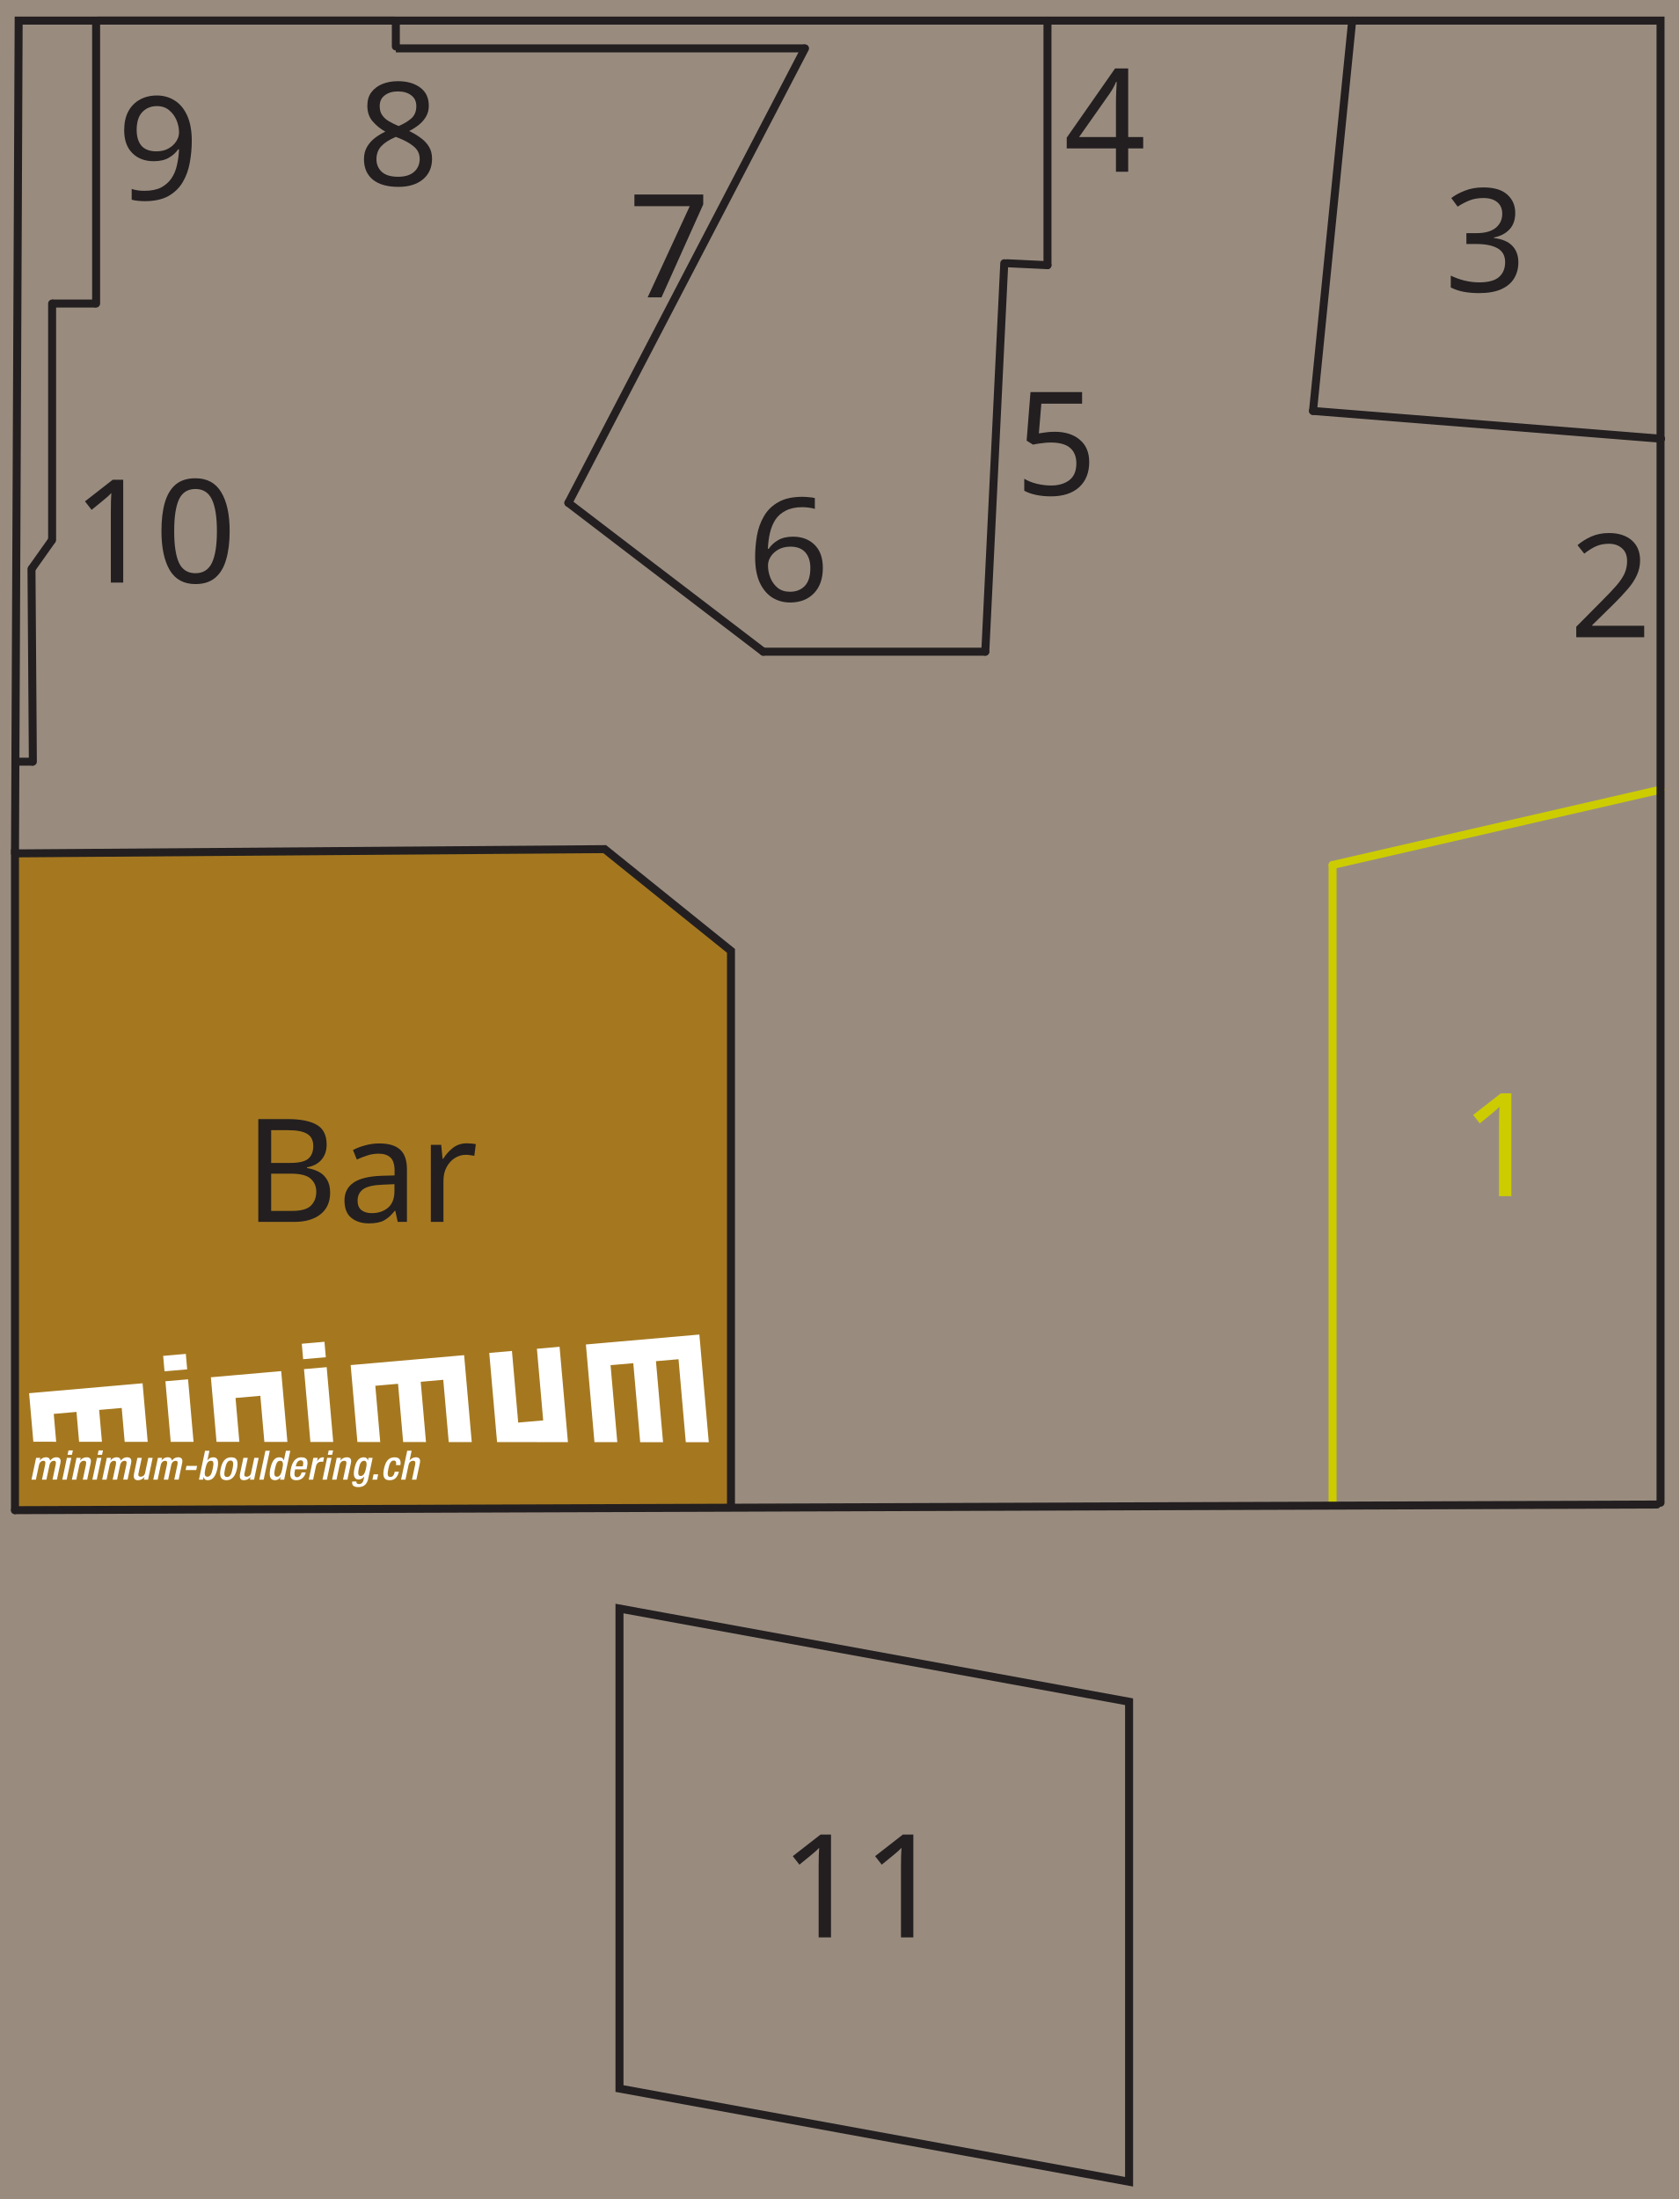
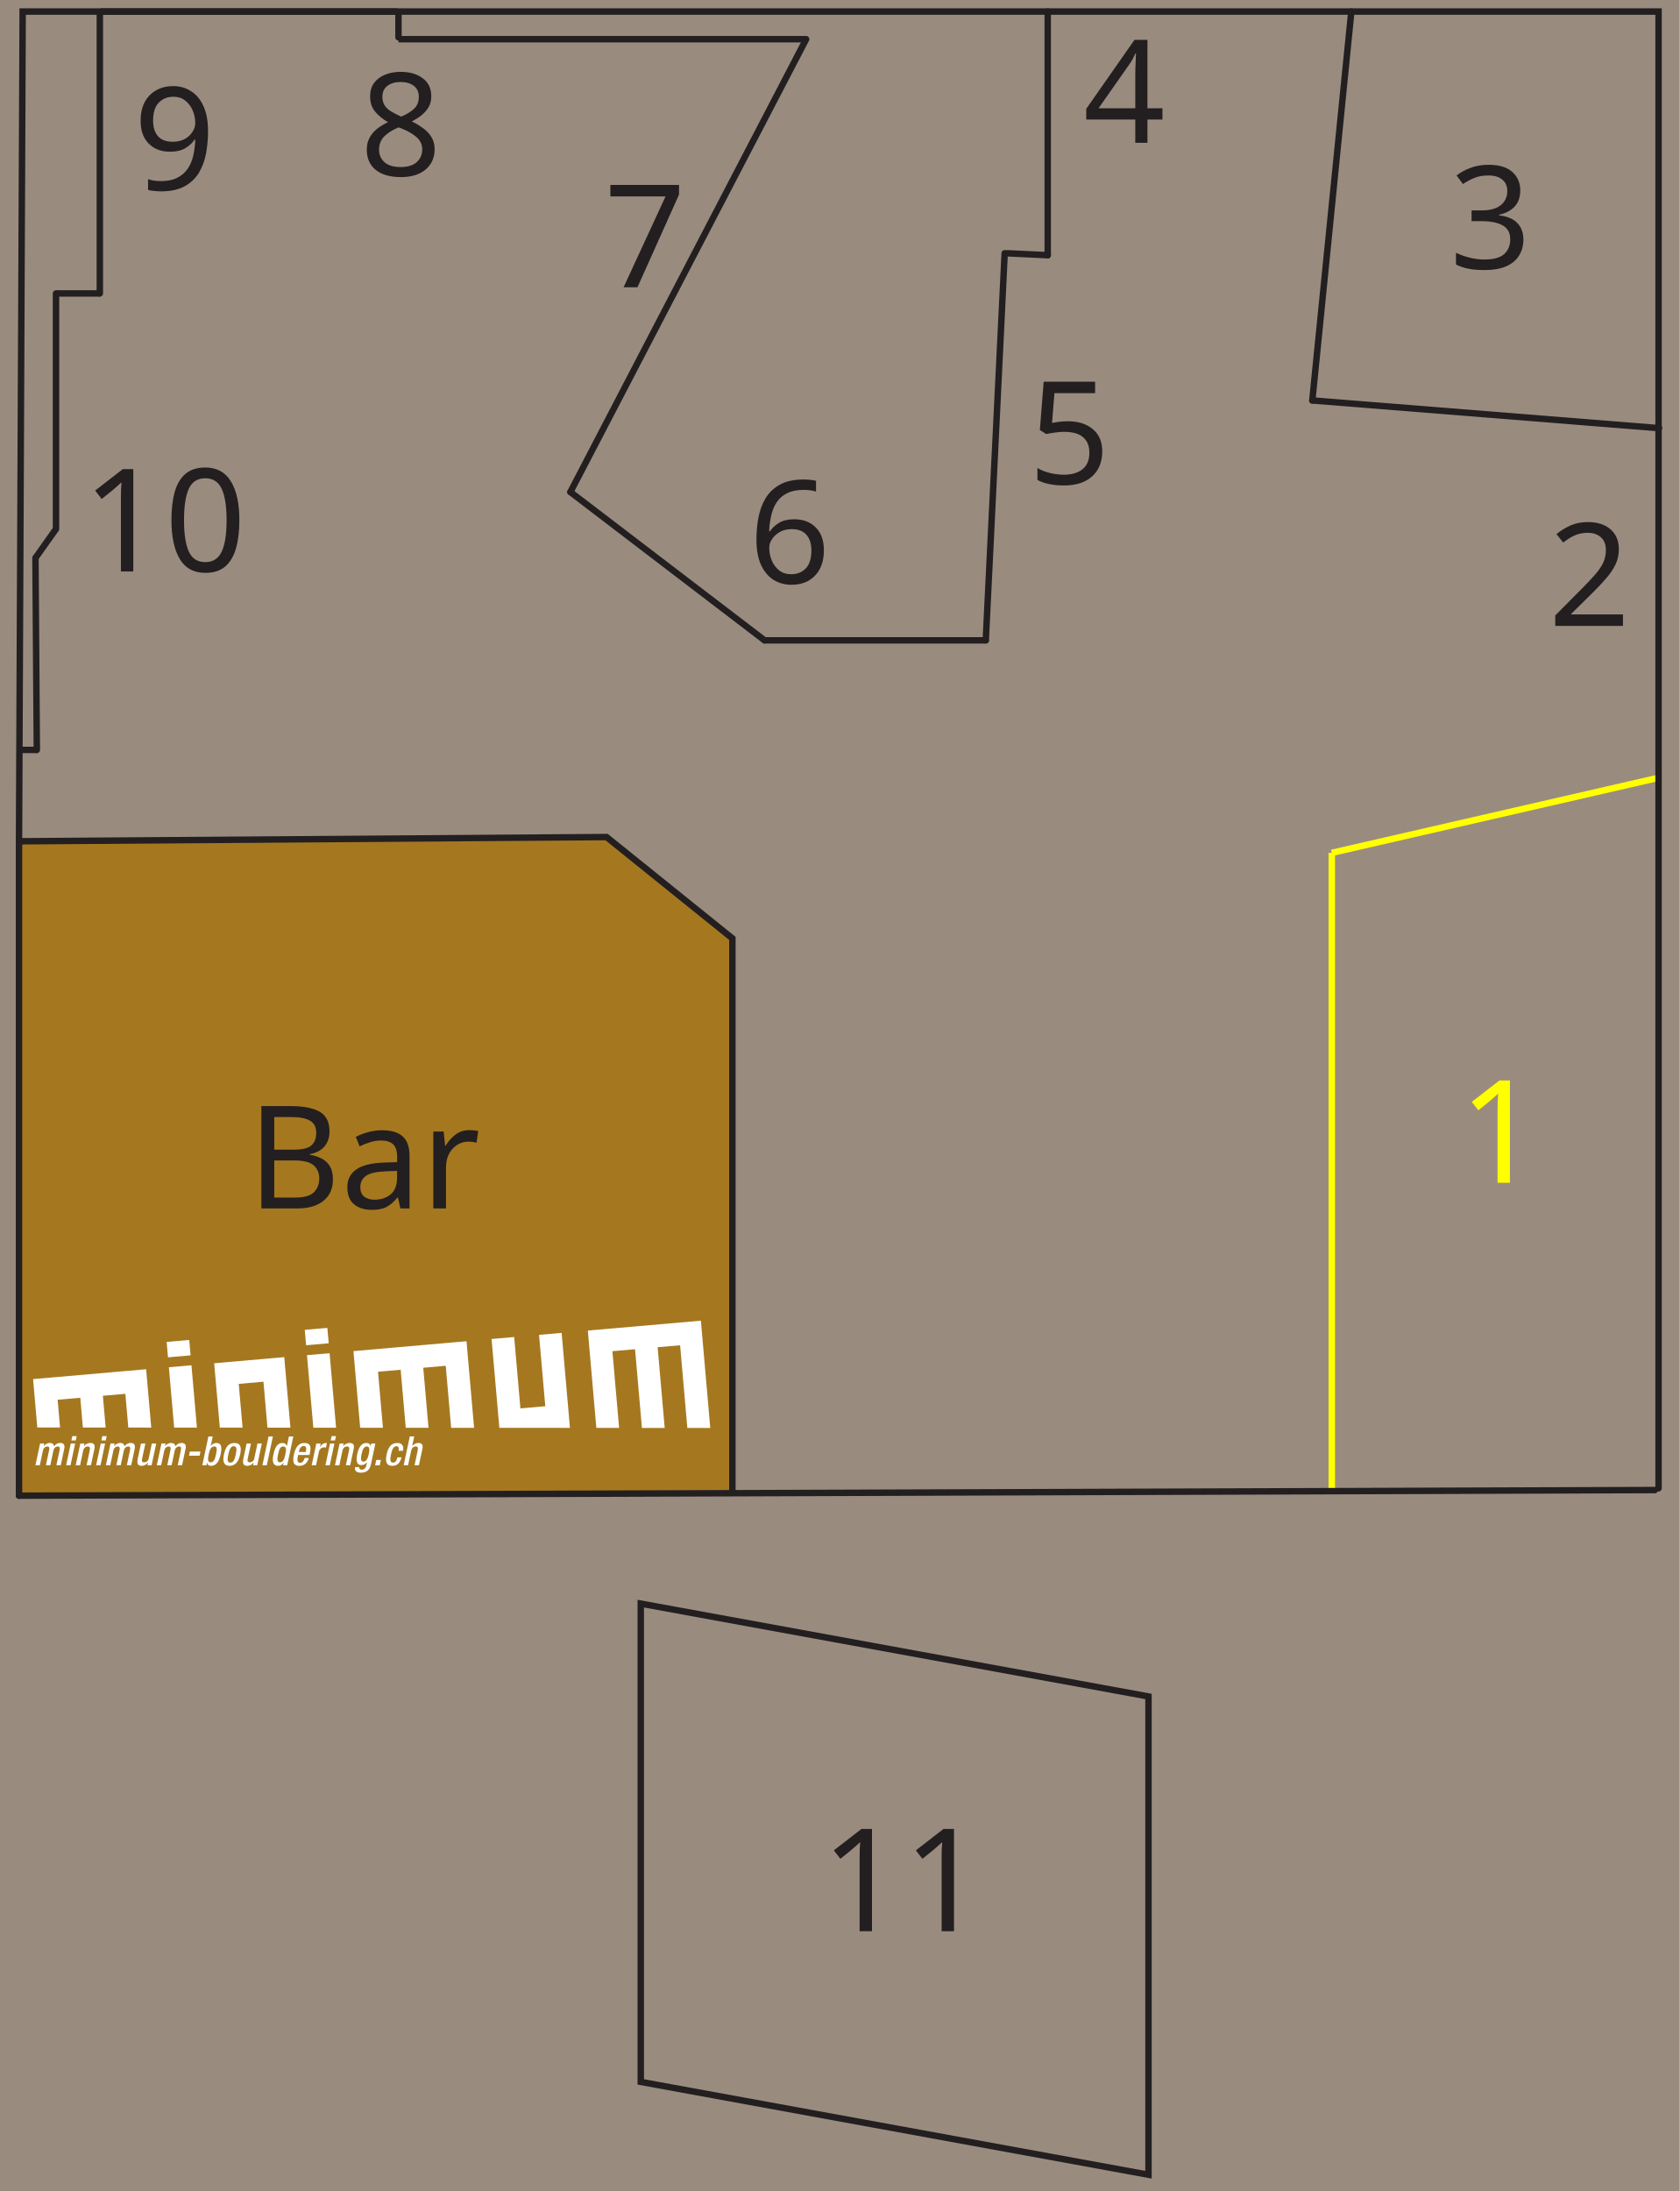
- <svg xmlns="http://www.w3.org/2000/svg" xmlns:xlink="http://www.w3.org/1999/xlink" version="1.1" id="Layer_1" x="0px" y="0px" width="210px" height="275px" viewBox="0 0 210 275" enable-background="new 0 0 210 275" xml:space="preserve">
-   <rect fill="#998C7F" width="210" height="275" />
-   <polyline fill="#A57820" stroke="#231F20" stroke-linecap="round" points="1.875,188.857 1.875,106.723 75.625,106.191   91.415,118.909 91.415,188.152 " />
-   <path fill="none" stroke="#231F20" d="M1.875,94.029" />
-   <path fill="none" stroke="#231F20" d="M1.875,114.418" />
-   <line fill="none" stroke="#231F20" x1="1.926" y1="95.255" x2="4.169" y2="95.253" />
-   <line fill="none" stroke="#231F20" stroke-linecap="round" x1="4.109" y1="95.253" x2="3.938" y2="71.161" />
-   <line fill="none" stroke="#231F20" x1="3.938" y1="71.161" x2="6.517" y2="67.522" />
-   <line fill="none" stroke="#231F20" stroke-linecap="round" x1="6.517" y1="67.522" x2="6.517" y2="37.96" />
-   <line fill="none" stroke="#231F20" x1="6.517" y1="37.96" x2="12.02" y2="37.96" />
-   <line fill="none" stroke="#231F20" stroke-linecap="round" x1="12.02" y1="37.96" x2="12.02" y2="2.932" />
-   <line fill="none" stroke="#231F20" stroke-linecap="round" x1="49.503" y1="2.932" x2="49.503" y2="5.81" />
-   <line fill="none" stroke="#231F20" x1="49.503" y1="6.049" x2="100.676" y2="6.049" />
-   <line fill="none" stroke="#231F20" stroke-linecap="round" x1="100.676" y1="6.049" x2="71.082" y2="62.886" />
-   <line fill="none" stroke="#231F20" stroke-linecap="round" x1="71.082" y1="62.886" x2="95.453" y2="81.5" />
-   <line fill="none" stroke="#231F20" stroke-linecap="round" x1="95.453" y1="81.5" x2="123.22" y2="81.5" />
-   <line fill="none" stroke="#231F20" stroke-linecap="round" x1="123.22" y1="81.5" x2="125.593" y2="32.92" />
-   <line fill="none" stroke="#231F20" stroke-linecap="round" x1="125.939" y1="32.92" x2="130.997" y2="33.161" />
-   <line fill="none" stroke="#231F20" stroke-linecap="round" x1="130.997" y1="33.161" x2="130.997" y2="2.578" />
-   <line fill="none" stroke="#231F20" stroke-linecap="round" x1="169.104" y1="2.578" x2="164.205" y2="51.39" />
-   <line fill="none" stroke="#231F20" stroke-linecap="round" x1="164.205" y1="51.39" x2="207.734" y2="54.868" />
-   <line fill="none" stroke="#CCCC00" stroke-linecap="round" x1="166.653" y1="108.174" x2="166.653" y2="188.152" />
-   <line fill="none" stroke="#CCCC00" stroke-linecap="round" x1="166.653" y1="108.174" x2="207.667" y2="98.75" />
+ <svg xmlns="http://www.w3.org/2000/svg" xmlns:xlink="http://www.w3.org/1999/xlink" version="1.1" id="Layer_1" x="0px" y="0px" width="260.787px" height="340.158px" viewBox="0 0 260.787 340.158" enable-background="new 0 0 260.787 340.158" xml:space="preserve">
+   <rect fill="#998C7F" width="260.787" height="340.158" />
+   <polyline fill="#A57820" stroke="#231F20" stroke-linecap="round" points="2.952,232.207 2.952,130.612 94.177,129.955   113.708,145.686 113.708,231.334 " />
+   <path fill="none" stroke="#231F20" d="M2.952,114.91" />
+   <path fill="none" stroke="#231F20" d="M2.952,140.13" />
+   <line fill="none" stroke="#231F20" x1="3.016" y1="116.427" x2="5.791" y2="116.425" />
+   <line fill="none" stroke="#231F20" stroke-linecap="round" x1="5.717" y1="116.425" x2="5.504" y2="86.625" />
+   <line fill="none" stroke="#231F20" x1="5.504" y1="86.625" x2="8.695" y2="82.124" />
+   <line fill="none" stroke="#231F20" stroke-linecap="round" x1="8.695" y1="82.124" x2="8.695" y2="45.557" />
+   <line fill="none" stroke="#231F20" x1="8.695" y1="45.557" x2="15.501" y2="45.557" />
+   <line fill="none" stroke="#231F20" stroke-linecap="round" x1="15.501" y1="45.557" x2="15.501" y2="2.229" />
+   <line fill="none" stroke="#231F20" stroke-linecap="round" x1="61.866" y1="2.229" x2="61.866" y2="5.79" />
+   <line fill="none" stroke="#231F20" x1="61.866" y1="6.084" x2="125.163" y2="6.084" />
+   <line fill="none" stroke="#231F20" stroke-linecap="round" x1="125.163" y1="6.084" x2="88.557" y2="76.388" />
+   <line fill="none" stroke="#231F20" stroke-linecap="round" x1="88.557" y1="76.388" x2="118.703" y2="99.414" />
+   <line fill="none" stroke="#231F20" stroke-linecap="round" x1="118.703" y1="99.414" x2="153.048" y2="99.414" />
+   <line fill="none" stroke="#231F20" stroke-linecap="round" x1="153.048" y1="99.414" x2="155.983" y2="39.323" />
+   <line fill="none" stroke="#231F20" stroke-linecap="round" x1="156.413" y1="39.323" x2="162.669" y2="39.62" />
+   <line fill="none" stroke="#231F20" stroke-linecap="round" x1="162.669" y1="39.62" x2="162.669" y2="1.792" />
+   <line fill="none" stroke="#231F20" stroke-linecap="round" x1="209.804" y1="1.792" x2="203.745" y2="62.169" />
+   <line fill="none" stroke="#231F20" stroke-linecap="round" x1="203.745" y1="62.169" x2="257.588" y2="66.471" />
+   <line fill="none" stroke="#FFFF00" stroke-miterlimit="10" x1="206.772" y1="132.407" x2="206.772" y2="231.334" />
+   <line fill="none" stroke="#FFFF00" stroke-miterlimit="10" x1="206.772" y1="132.407" x2="257.504" y2="120.75" />
  <g>
-     <line fill="none" stroke="#231F20" stroke-linecap="round" x1="1.875" y1="188.857" x2="207.209" y2="188.152" />
+     <line fill="none" stroke="#231F20" stroke-linecap="round" x1="2.952" y1="232.207" x2="256.938" y2="231.334" />
  </g>
  <g>
-     <text transform="matrix(1 0 0 1 182.6211 149.5869)" fill="#CCCC00" font-family="'MyriadPro-Regular'" font-size="18">1</text>
+     <text transform="matrix(1 0 0 1 226.5244 183.6323)" fill="#FFFF00" font-family="'MyriadPro-Regular'" font-size="22.265">1</text>
  </g>
  <g>
-     <text transform="matrix(1 0 0 1 126.9512 61.8867)" fill="#231F20" font-family="'MyriadPro-Regular'" font-size="18">5</text>
+     <text transform="matrix(1 0 0 1 159.6641 75.1519)" fill="#231F20" font-family="'MyriadPro-Regular'" font-size="22.265">5</text>
  </g>
  <g>
-     <text transform="matrix(1 0 0 1 133.0293 21.4795)" fill="#231F20" font-family="'MyriadPro-Regular'" font-size="18">4</text>
+     <text transform="matrix(1 0 0 1 168.1826 22.1714)" fill="#231F20" font-family="'MyriadPro-Regular'" font-size="22.265">4</text>
  </g>
-   <text transform="matrix(1 0 0 1 14.624 24.9722)" fill="#231F20" font-family="'MyriadPro-Regular'" font-size="18">9</text>
+   <text transform="matrix(1 0 0 1 20.7227 29.4917)" fill="#231F20" font-family="'MyriadPro-Regular'" font-size="22.265">9</text>
  <g>
    <g>
-       <text transform="matrix(1 0 0 1 44.6421 23.1826)" fill="#231F20" font-family="'MyriadPro-Regular'" font-size="18">8</text>
+       <text transform="matrix(1 0 0 1 55.8535 27.2778)" fill="#231F20" font-family="'MyriadPro-Regular'" font-size="22.265">8</text>
    </g>
  </g>
  <g>
-     <text transform="matrix(1 0 0 1 78.541 37.187)" fill="#231F20" font-family="'MyriadPro-Regular'" font-size="18">7</text>
+     <text transform="matrix(1 0 0 1 93.7842 44.6011)" fill="#231F20" font-family="'MyriadPro-Regular'" font-size="22.265">7</text>
  </g>
  <g>
-     <text transform="matrix(1 0 0 1 93.4512 75.1597)" fill="#231F20" font-family="'MyriadPro-Regular'" font-size="18">6</text>
+     <text transform="matrix(1 0 0 1 116.2266 90.5698)" fill="#231F20" font-family="'MyriadPro-Regular'" font-size="22.265">6</text>
  </g>
-   <text transform="matrix(1 0 0 1 9.0186 72.8555)" fill="#231F20" font-family="'MyriadPro-Regular'" font-size="18">10</text>
+   <text transform="matrix(1 0 0 1 12.7891 88.7202)" fill="#231F20" font-family="'MyriadPro-Regular'" font-size="22.265">10</text>
  <g>
-     <text transform="matrix(1 0 0 1 97.5352 242.2832)" fill="#231F20" font-family="'MyriadPro-Regular'" font-size="18">11</text>
+     <text transform="matrix(1 0 0 1 127.4761 299.8335)" fill="#231F20" font-family="'MyriadPro-Regular'" font-size="22.265">11</text>
  </g>
-   <polygon fill="none" stroke="#231F20" stroke-linecap="round" points="141.202,272.842 77.473,261.188 77.473,201.158   141.202,212.812 " />
-   <text transform="matrix(1 0 0 1 30.5527 152.8066)" fill="#231F20" font-family="'MyriadPro-Regular'" font-size="18">Bar</text>
+   <polygon fill="none" stroke="#231F20" stroke-linecap="round" points="178.312,337.633 99.483,323.219 99.483,248.965   178.312,263.379 " />
+   <text transform="matrix(1 0 0 1 38.4248 187.6147)" fill="#231F20" font-family="'MyriadPro-Regular'" font-size="22.265">Bar</text>
  <g>
    <defs>
-       <rect id="SVGID_1_" x="3.639" y="166.896" width="85" height="19.078" />
+       <rect id="SVGID_1_" x="5.135" y="205.042" width="105.138" height="23.598" />
    </defs>
    <clipPath id="SVGID_2_">
      <use xlink:href="#SVGID_1_" overflow="visible" />
    </clipPath>
    <g clip-path="url(#SVGID_2_)">
      <g>
        <defs>
-           <rect id="SVGID_3_" x="-42.838" y="49.982" width="178.5" height="252.452" />
+           <rect id="SVGID_3_" x="-52.355" y="60.427" width="220.793" height="312.266" />
        </defs>
        <defs>
-           <rect id="SVGID_4_" x="-42.838" y="49.982" width="178.5" height="252.452" />
+           <rect id="SVGID_4_" x="-52.355" y="60.427" width="220.793" height="312.266" />
        </defs>
        <clipPath id="SVGID_5_">
          <use xlink:href="#SVGID_3_" overflow="visible" />
        </clipPath>
        <clipPath id="SVGID_6_" clip-path="url(#SVGID_5_)">
          <use xlink:href="#SVGID_4_" overflow="visible" />
        </clipPath>
-         <path clip-path="url(#SVGID_6_)" fill="#FFFFFF" d="M88.639,180.36l-1.084-12.417l-0.094-1.05l-11.355,0.994l-0.945,0.084     l-1.888,0.166c0,0,0.425,4.883,1.069,12.212l2.856,0.003l-0.841-9.629l2.842-0.248l0.864,9.88h2.857l-0.887-10.13l2.823-0.245     l0.908,10.378L88.639,180.36z M71.025,180.348l-0.102-1.176l-0.06-0.686l-0.882-10.062l-2.835,0.249l0.785,8.957l-1.952,0.171     l-0.968,0.085l-0.204,0.02l-0.783-8.96l-2.837,0.247l0.88,10.062l0.061,0.688l0.034,0.398L71.025,180.348z M58.996,180.34     l-0.952-10.868l-14.191,1.242c0,0,0.318,3.63,0.843,9.616l2.856,0.003l-0.615-7.032l2.843-0.25l0.637,7.282l2.856,0.005     l-0.658-7.535l2.82-0.249l0.683,7.786H58.996z M41.672,180.326l-0.817-9.353l-2.836,0.246l0.798,9.104L41.672,180.326z      M37.911,169.978l2.835-0.249l-0.169-1.93l-2.836,0.247L37.911,169.978z M35.942,180.322l-0.623-7.099l-0.061-0.686l-0.092-1.068     l-1.069,0.094l-1.207,0.105l-3.684,0.321l-0.945,0.086l-1.89,0.164l0.708,8.075l2.855,0.001l-0.479-5.489l3.103-0.271     l0.503,5.762L35.942,180.322z M24.204,180.314l-0.685-7.822l-2.833,0.246l0.663,7.574L24.204,180.314z M20.574,171.494     l2.835-0.248l-0.17-1.933l-2.834,0.25L20.574,171.494z M18.472,180.31l-0.55-6.275l-0.092-1.046l-11.357,0.994l-0.943,0.082     l-1.89,0.165c0,0,0.228,2.596,0.53,6.07l2.856,0.001l-0.304-3.483l2.843-0.249l0.326,3.735l2.858,0.002l-0.35-3.986l2.822-0.245     l0.37,4.234L18.472,180.31z" />
-         <path clip-path="url(#SVGID_6_)" fill="#FFFFFF" d="M3.937,185.042h0.549l0.389-1.831c0.074-0.355,0.325-0.532,0.542-0.532     c0.229,0,0.307,0.135,0.232,0.492l-0.397,1.869h0.55l0.389-1.829c0.073-0.356,0.325-0.532,0.548-0.532s0.3,0.135,0.226,0.491     l-0.397,1.868h0.548l0.44-2.073c0.113-0.526-0.125-0.724-0.51-0.724c-0.328,0-0.562,0.153-0.776,0.415     c-0.033-0.228-0.156-0.415-0.545-0.415c-0.259,0-0.549,0.147-0.736,0.39H4.971l0.069-0.319H4.518L3.937,185.042z M7.79,185.042     h0.547l0.581-2.728h-0.55L7.79,185.042z M8.449,181.93h0.547l0.116-0.547H8.565L8.449,181.93z M8.991,185.042h0.547l0.389-1.831     c0.076-0.355,0.325-0.532,0.55-0.532c0.273,0,0.351,0.135,0.273,0.492l-0.395,1.869h0.547l0.438-2.06     c0.116-0.549-0.106-0.736-0.523-0.736c-0.302,0-0.593,0.146-0.781,0.39h-0.015l0.067-0.321H9.571L8.991,185.042z M11.552,185.042     h0.549l0.578-2.728h-0.546L11.552,185.042z M12.213,181.93h0.547l0.119-0.547h-0.549L12.213,181.93z M12.779,185.042h0.548     l0.388-1.831c0.077-0.355,0.326-0.532,0.544-0.532c0.227,0,0.305,0.135,0.231,0.492l-0.399,1.869h0.548l0.389-1.829     c0.077-0.356,0.325-0.532,0.551-0.532c0.225,0,0.301,0.135,0.225,0.491l-0.396,1.868h0.547l0.441-2.073     c0.113-0.526-0.125-0.724-0.509-0.724c-0.329,0-0.566,0.153-0.779,0.415c-0.031-0.228-0.153-0.415-0.545-0.415     c-0.259,0-0.547,0.147-0.736,0.39h-0.016l0.067-0.319h-0.517L12.779,185.042z M17.997,185.042h0.517l0.578-2.728h-0.546     l-0.406,1.905c-0.064,0.305-0.309,0.455-0.542,0.455c-0.233,0-0.349-0.1-0.283-0.402l0.415-1.958h-0.548l-0.404,1.905     c-0.15,0.704,0.084,0.893,0.488,0.893c0.302,0,0.593-0.148,0.782-0.392h0.016L17.997,185.042z M19.168,185.042h0.546l0.39-1.831     c0.074-0.355,0.326-0.532,0.543-0.532c0.226,0,0.306,0.135,0.229,0.492l-0.395,1.869h0.545l0.39-1.829     c0.074-0.356,0.325-0.532,0.548-0.532c0.225,0,0.301,0.135,0.226,0.491l-0.396,1.868h0.546l0.441-2.073     c0.113-0.526-0.125-0.724-0.508-0.724c-0.329,0-0.565,0.153-0.778,0.415c-0.033-0.228-0.155-0.415-0.545-0.415     c-0.259,0-0.55,0.147-0.738,0.39h-0.013l0.067-0.319h-0.516L19.168,185.042z M23.211,183.837h1.329l0.111-0.518h-1.327     L23.211,183.837z M24.879,185.042h0.517l0.069-0.335h0.01c0.032,0.175,0.122,0.405,0.511,0.405c0.638,0,1.006-0.532,1.204-1.471     c0.259-1.21-0.128-1.396-0.544-1.396c-0.294,0-0.547,0.146-0.7,0.39h-0.012l0.258-1.209h-0.547L24.879,185.042z M25.675,183.709     c0.14-0.653,0.295-1.028,0.715-1.028c0.316,0,0.374,0.253,0.216,0.989c-0.131,0.616-0.295,1.005-0.675,1.005     C25.559,184.675,25.553,184.293,25.675,183.709 M27.599,183.678c-0.182,0.847-0.048,1.435,0.709,1.435     c0.759,0,1.144-0.588,1.323-1.435c0.18-0.847,0.083-1.433-0.714-1.433C28.126,182.245,27.777,182.831,27.599,183.678      M28.146,183.678c0.129-0.604,0.289-1.028,0.685-1.028c0.399,0,0.381,0.424,0.251,1.028c-0.147,0.695-0.289,1.029-0.688,1.029     C27.998,184.707,27.998,184.373,28.146,183.678 M31.255,185.042h0.517l0.578-2.728h-0.547l-0.404,1.905     c-0.065,0.305-0.311,0.455-0.544,0.455c-0.231,0-0.35-0.1-0.284-0.402l0.417-1.958H30.44l-0.405,1.905     c-0.148,0.704,0.084,0.893,0.491,0.893c0.302,0,0.593-0.148,0.781-0.392h0.016L31.255,185.042z M32.425,185.042h0.547l0.77-3.617     h-0.547L32.425,185.042z M35.019,185.042h0.517l0.77-3.617h-0.549l-0.257,1.21h-0.011c-0.05-0.244-0.242-0.39-0.537-0.39     c-0.413,0-0.879,0.187-1.137,1.396c-0.2,0.938-0.058,1.468,0.58,1.468c0.388,0,0.575-0.228,0.682-0.406h0.011L35.019,185.042z      M35.302,183.709c-0.125,0.584-0.292,0.966-0.666,0.966c-0.379,0-0.378-0.389-0.247-1.005c0.156-0.736,0.323-0.989,0.636-0.989     C35.444,182.681,35.44,183.056,35.302,183.709 M38.333,183.749l0.061-0.29c0.161-0.759,0.055-1.214-0.704-1.214     c-0.856,0-1.17,0.758-1.321,1.474c-0.268,1.261,0.255,1.394,0.702,1.394c0.594,0,1.037-0.381,1.165-0.983h-0.517     c-0.034,0.161-0.173,0.607-0.565,0.607c-0.407,0-0.356-0.464-0.277-0.83l0.032-0.157H38.333L38.333,183.749z M36.987,183.374     l0.014-0.055c0.074-0.355,0.254-0.698,0.603-0.698c0.31,0,0.365,0.265,0.293,0.606l-0.032,0.147L36.987,183.374L36.987,183.374z      M38.61,185.042h0.547l0.347-1.634c0.107-0.506,0.431-0.616,0.678-0.616c0.094,0,0.184,0.021,0.223,0.031l0.118-0.558     c-0.034-0.01-0.067-0.02-0.128-0.02c-0.309,0-0.552,0.191-0.739,0.495h-0.009l0.092-0.426h-0.55L38.61,185.042z M40.334,185.042     h0.545l0.581-2.728h-0.548L40.334,185.042z M40.994,181.93h0.547l0.117-0.547H41.11L40.994,181.93z M41.534,185.042h0.549     l0.39-1.831c0.074-0.355,0.325-0.532,0.548-0.532c0.276,0,0.352,0.135,0.276,0.492l-0.396,1.869h0.546l0.437-2.06     c0.117-0.549-0.104-0.736-0.519-0.736c-0.305,0-0.595,0.146-0.783,0.39h-0.017l0.067-0.321h-0.517L41.534,185.042z      M44.054,185.275c-0.046,0.223-0.059,0.698,0.753,0.698c0.734,0,1.104-0.399,1.244-1.063l0.551-2.596h-0.517l-0.072,0.335h-0.008     c-0.008-0.198-0.193-0.404-0.513-0.404c-0.775,0-1.039,0.805-1.165,1.402c-0.158,0.743-0.115,1.372,0.523,1.372     c0.265,0,0.548-0.138,0.698-0.374h0.008l-0.092,0.441c-0.067,0.312-0.287,0.511-0.57,0.511c-0.243,0-0.36-0.157-0.325-0.326     h-0.515V185.275z M44.886,183.591c0.107-0.505,0.261-0.912,0.656-0.912c0.38,0,0.33,0.492,0.236,0.938     c-0.091,0.43-0.252,0.968-0.676,0.968C44.697,184.585,44.789,184.058,44.886,183.591 M46.575,185.042h0.578l0.141-0.669h-0.577     L46.575,185.042z M49.371,184.047c-0.088,0.411-0.254,0.664-0.556,0.66c-0.396,0-0.374-0.427-0.247-1.029     c0.128-0.604,0.289-1.028,0.683-1.028c0.323-0.01,0.323,0.319,0.27,0.573h0.547c0.071-0.34,0.088-0.989-0.729-0.978     c-0.791,0-1.137,0.586-1.319,1.433c-0.18,0.847-0.082,1.435,0.709,1.435c0.673,0,0.984-0.413,1.158-1.065H49.371z      M50.157,185.042h0.549l0.39-1.831c0.073-0.355,0.325-0.532,0.549-0.532c0.274,0,0.352,0.135,0.275,0.492l-0.396,1.869h0.545     l0.438-2.06c0.117-0.549-0.106-0.736-0.52-0.736c-0.279,0-0.547,0.141-0.749,0.374l-0.012-0.011l0.253-1.186h-0.552     L50.157,185.042z" />
+         <path clip-path="url(#SVGID_6_)" fill="#FFFFFF" d="M110.273,221.696l-1.34-15.357l-0.116-1.3l-14.046,1.229l-1.169,0.104     l-2.336,0.205c0,0,0.525,6.04,1.322,15.106l3.533,0.003l-1.041-11.91l3.516-0.307l1.069,12.221h3.534l-1.097-12.53l3.491-0.304     l1.123,12.837L110.273,221.696z M88.487,221.68l-0.126-1.454l-0.074-0.847l-1.09-12.447l-3.507,0.308l0.971,11.079l-2.414,0.212     l-1.197,0.105l-0.251,0.023l-0.968-11.083l-3.51,0.306l1.089,12.445l0.075,0.851l0.042,0.493L88.487,221.68z M73.607,221.671     l-1.178-13.443l-17.553,1.537c0,0,0.393,4.489,1.042,11.895l3.533,0.003l-0.761-8.698l3.517-0.31l0.788,9.008l3.533,0.006     l-0.813-9.32l3.488-0.309l0.845,9.632H73.607z M52.179,221.654l-1.011-11.568l-3.508,0.305l0.987,11.262L52.179,221.654z      M47.527,208.854l3.507-0.309l-0.209-2.387l-3.508,0.306L47.527,208.854z M45.091,221.65l-0.77-8.781l-0.076-0.848l-0.113-1.321     l-1.322,0.116l-1.494,0.13l-4.556,0.397l-1.168,0.106l-2.338,0.203l0.875,9.988l3.531,0.001l-0.593-6.79l3.837-0.336l0.623,7.128     L45.091,221.65z M30.572,221.639l-0.847-9.675l-3.505,0.304l0.82,9.369L30.572,221.639z M26.083,210.729l3.507-0.307l-0.21-2.391     l-3.505,0.31L26.083,210.729z M23.482,221.634l-0.681-7.763l-0.114-1.294l-14.048,1.229l-1.167,0.102l-2.337,0.204     c0,0,0.282,3.211,0.656,7.509l3.533,0.001l-0.376-4.308l3.517-0.309l0.403,4.62l3.536,0.002l-0.433-4.93l3.491-0.304l0.457,5.238     L23.482,221.634z" />
+         <path clip-path="url(#SVGID_6_)" fill="#FFFFFF" d="M5.502,227.488h0.679l0.481-2.266c0.092-0.439,0.403-0.658,0.671-0.658     c0.283,0,0.379,0.166,0.287,0.608l-0.492,2.312h0.68l0.482-2.263c0.09-0.44,0.402-0.658,0.678-0.658s0.371,0.166,0.279,0.607     l-0.492,2.312h0.678l0.544-2.565c0.14-0.65-0.154-0.895-0.631-0.895c-0.406,0-0.695,0.189-0.959,0.514     c-0.041-0.282-0.193-0.514-0.674-0.514c-0.32,0-0.68,0.183-0.91,0.482H6.783l0.086-0.395H6.222L5.502,227.488z M10.269,227.488     h0.677l0.719-3.374h-0.68L10.269,227.488z M11.084,223.637h0.677l0.143-0.676h-0.677L11.084,223.637z M11.755,227.488h0.677     l0.481-2.266c0.094-0.439,0.402-0.658,0.681-0.658c0.338,0,0.435,0.166,0.338,0.608l-0.488,2.312h0.676l0.542-2.547     c0.143-0.679-0.132-0.911-0.647-0.911c-0.374,0-0.733,0.181-0.967,0.481H13.03l0.083-0.396h-0.64L11.755,227.488z      M14.923,227.488h0.679l0.715-3.374h-0.675L14.923,227.488z M15.741,223.637h0.677l0.147-0.676h-0.679L15.741,223.637z      M16.441,227.488h0.677l0.48-2.266c0.095-0.439,0.403-0.658,0.673-0.658c0.281,0,0.377,0.166,0.287,0.608l-0.494,2.312h0.678     l0.481-2.263c0.095-0.44,0.402-0.658,0.681-0.658s0.373,0.166,0.279,0.607l-0.489,2.312h0.677l0.545-2.565     c0.14-0.65-0.155-0.895-0.63-0.895c-0.406,0-0.7,0.189-0.963,0.514c-0.039-0.282-0.189-0.514-0.674-0.514     c-0.32,0-0.677,0.183-0.91,0.482h-0.02l0.083-0.395h-0.639L16.441,227.488z M22.895,227.488h0.64l0.715-3.374h-0.676     l-0.501,2.357c-0.079,0.376-0.382,0.562-0.671,0.562c-0.288,0-0.432-0.123-0.35-0.497l0.513-2.422h-0.678l-0.5,2.357     c-0.187,0.87,0.104,1.103,0.604,1.103c0.374,0,0.733-0.183,0.967-0.484h0.02L22.895,227.488z M24.344,227.488h0.676l0.482-2.266     c0.092-0.439,0.403-0.658,0.672-0.658c0.279,0,0.378,0.166,0.283,0.608l-0.489,2.312h0.675l0.482-2.263     c0.092-0.44,0.402-0.658,0.678-0.658c0.278,0,0.372,0.166,0.28,0.607l-0.49,2.312h0.676l0.545-2.565     c0.14-0.65-0.154-0.895-0.628-0.895c-0.408,0-0.699,0.189-0.963,0.514c-0.041-0.282-0.192-0.514-0.674-0.514     c-0.321,0-0.681,0.183-0.913,0.482h-0.016l0.083-0.395h-0.638L24.344,227.488z M29.344,225.997h1.644l0.138-0.64h-1.642     L29.344,225.997z M31.407,227.488h0.639l0.086-0.415h0.012c0.039,0.217,0.15,0.501,0.631,0.501c0.789,0,1.245-0.657,1.49-1.819     c0.32-1.495-0.158-1.726-0.673-1.726c-0.364,0-0.676,0.181-0.866,0.482h-0.014l0.319-1.496h-0.677L31.407,227.488z      M32.392,225.839c0.173-0.809,0.365-1.273,0.884-1.273c0.392,0,0.463,0.314,0.268,1.225c-0.162,0.763-0.365,1.242-0.835,1.242     C32.248,227.033,32.241,226.561,32.392,225.839 M34.771,225.8c-0.225,1.047-0.059,1.773,0.877,1.773     c0.939,0,1.415-0.727,1.637-1.773c0.222-1.048,0.102-1.772-0.884-1.772C35.423,224.028,34.992,224.752,34.771,225.8      M35.448,225.8c0.159-0.748,0.358-1.271,0.847-1.271c0.494,0,0.471,0.523,0.311,1.271c-0.182,0.86-0.357,1.272-0.852,1.272     C35.266,227.073,35.266,226.661,35.448,225.8 M39.294,227.488h0.639l0.715-3.374h-0.677l-0.5,2.357     c-0.081,0.376-0.384,0.562-0.673,0.562c-0.286,0-0.433-0.123-0.352-0.497l0.517-2.422h-0.677l-0.502,2.357     c-0.183,0.87,0.105,1.103,0.607,1.103c0.374,0,0.733-0.183,0.965-0.484h0.02L39.294,227.488z M40.742,227.488h0.677l0.952-4.475     h-0.676L40.742,227.488z M43.95,227.488h0.639l0.952-4.475h-0.68l-0.317,1.497h-0.014c-0.062-0.302-0.299-0.482-0.664-0.482     c-0.511,0-1.087,0.231-1.407,1.727c-0.247,1.162-0.071,1.816,0.717,1.816c0.48,0,0.712-0.281,0.844-0.502h0.013L43.95,227.488z      M44.299,225.839c-0.155,0.722-0.361,1.193-0.824,1.193c-0.469,0-0.467-0.479-0.305-1.242c0.193-0.91,0.399-1.225,0.786-1.225     C44.476,224.566,44.471,225.031,44.299,225.839 M48.05,225.888l0.075-0.358c0.199-0.939,0.068-1.502-0.87-1.502     c-1.059,0-1.447,0.938-1.635,1.823c-0.331,1.559,0.316,1.723,0.869,1.723c0.734,0,1.283-0.471,1.44-1.216H47.29     c-0.042,0.199-0.215,0.752-0.7,0.752c-0.503,0-0.44-0.574-0.343-1.027l0.04-0.194H48.05L48.05,225.888z M46.385,225.424     l0.017-0.067c0.091-0.44,0.314-0.864,0.746-0.864c0.383,0,0.451,0.327,0.362,0.751l-0.039,0.182L46.385,225.424L46.385,225.424z      M48.392,227.488h0.677l0.428-2.021c0.133-0.625,0.533-0.762,0.839-0.762c0.116,0,0.227,0.024,0.276,0.038l0.146-0.689     c-0.042-0.013-0.083-0.024-0.158-0.024c-0.382,0-0.684,0.237-0.914,0.613h-0.011l0.113-0.527h-0.68L48.392,227.488z      M50.525,227.488h0.674l0.718-3.374h-0.678L50.525,227.488z M51.341,223.637h0.676l0.145-0.676h-0.678L51.341,223.637z      M52.008,227.488h0.678l0.482-2.266c0.091-0.439,0.402-0.658,0.677-0.658c0.342,0,0.436,0.166,0.342,0.608l-0.491,2.312h0.675     l0.541-2.547c0.145-0.679-0.129-0.911-0.642-0.911c-0.377,0-0.736,0.181-0.968,0.481h-0.021l0.083-0.396h-0.64L52.008,227.488z      M55.125,227.776c-0.058,0.276-0.072,0.863,0.932,0.863c0.908,0,1.366-0.493,1.538-1.314l0.681-3.211h-0.639l-0.09,0.415h-0.01     c-0.011-0.246-0.239-0.501-0.634-0.501c-0.958,0-1.285,0.995-1.44,1.734c-0.196,0.919-0.143,1.697,0.646,1.697     c0.328,0,0.678-0.17,0.864-0.462h0.011l-0.114,0.546c-0.083,0.386-0.355,0.632-0.706,0.632c-0.3,0-0.446-0.195-0.402-0.404     h-0.638V227.776z M56.154,225.693c0.132-0.624,0.322-1.129,0.811-1.129c0.471,0,0.409,0.608,0.292,1.161     c-0.113,0.532-0.312,1.197-0.836,1.197C55.92,226.922,56.035,226.27,56.154,225.693 M58.244,227.488h0.715l0.173-0.827h-0.713     L58.244,227.488z M61.703,226.257c-0.109,0.508-0.314,0.821-0.688,0.815c-0.489,0-0.462-0.527-0.305-1.272     c0.158-0.748,0.357-1.271,0.845-1.271c0.399-0.013,0.399,0.395,0.333,0.708h0.677c0.088-0.42,0.109-1.224-0.902-1.209     c-0.979,0-1.407,0.725-1.632,1.772c-0.223,1.047-0.101,1.773,0.877,1.773c0.833,0,1.217-0.51,1.432-1.316H61.703z      M62.675,227.488h0.679l0.482-2.266c0.09-0.439,0.401-0.658,0.679-0.658c0.339,0,0.435,0.166,0.34,0.608l-0.49,2.312h0.674     l0.542-2.547c0.145-0.679-0.132-0.911-0.644-0.911c-0.345,0-0.677,0.174-0.926,0.463l-0.014-0.014l0.312-1.466h-0.683     L62.675,227.488z" />
      </g>
    </g>
  </g>
  <g>
-     <text transform="matrix(1 0 0 1 180.6211 36.4683)" fill="#231F20" font-family="'MyriadPro-Regular'" font-size="18">3</text>
+     <text transform="matrix(1 0 0 1 225.0508 41.7104)" fill="#231F20" font-family="'MyriadPro-Regular'" font-size="22.265">3</text>
  </g>
-   <text transform="matrix(1 0 0 1 196.2656 79.6904)" fill="#231F20" font-family="'MyriadPro-Regular'" font-size="18">2</text>
+   <text transform="matrix(1 0 0 1 240.4023 97.1743)" fill="#231F20" font-family="'MyriadPro-Regular'" font-size="22.265">2</text>
  <g>
-     <polyline fill="none" stroke="#231F20" stroke-linecap="round" points="207.667,187.929 207.667,2.578 2.333,2.578 1.875,106.723     " />
-     <path fill="none" stroke="#231F20" d="M206.941,188.634" />
+     <polyline fill="none" stroke="#231F20" stroke-linecap="round" points="257.504,231.058 257.504,1.792 3.519,1.792 2.952,130.612     " />
+     <path fill="none" stroke="#231F20" d="M256.606,231.93" />
  </g>
-   <line fill="none" stroke="#231F20" x1="12.125" y1="2.578" x2="49.375" y2="2.578" />
+   <line fill="none" stroke="#231F20" x1="15.632" y1="1.792" x2="61.707" y2="1.792" />
</svg>
